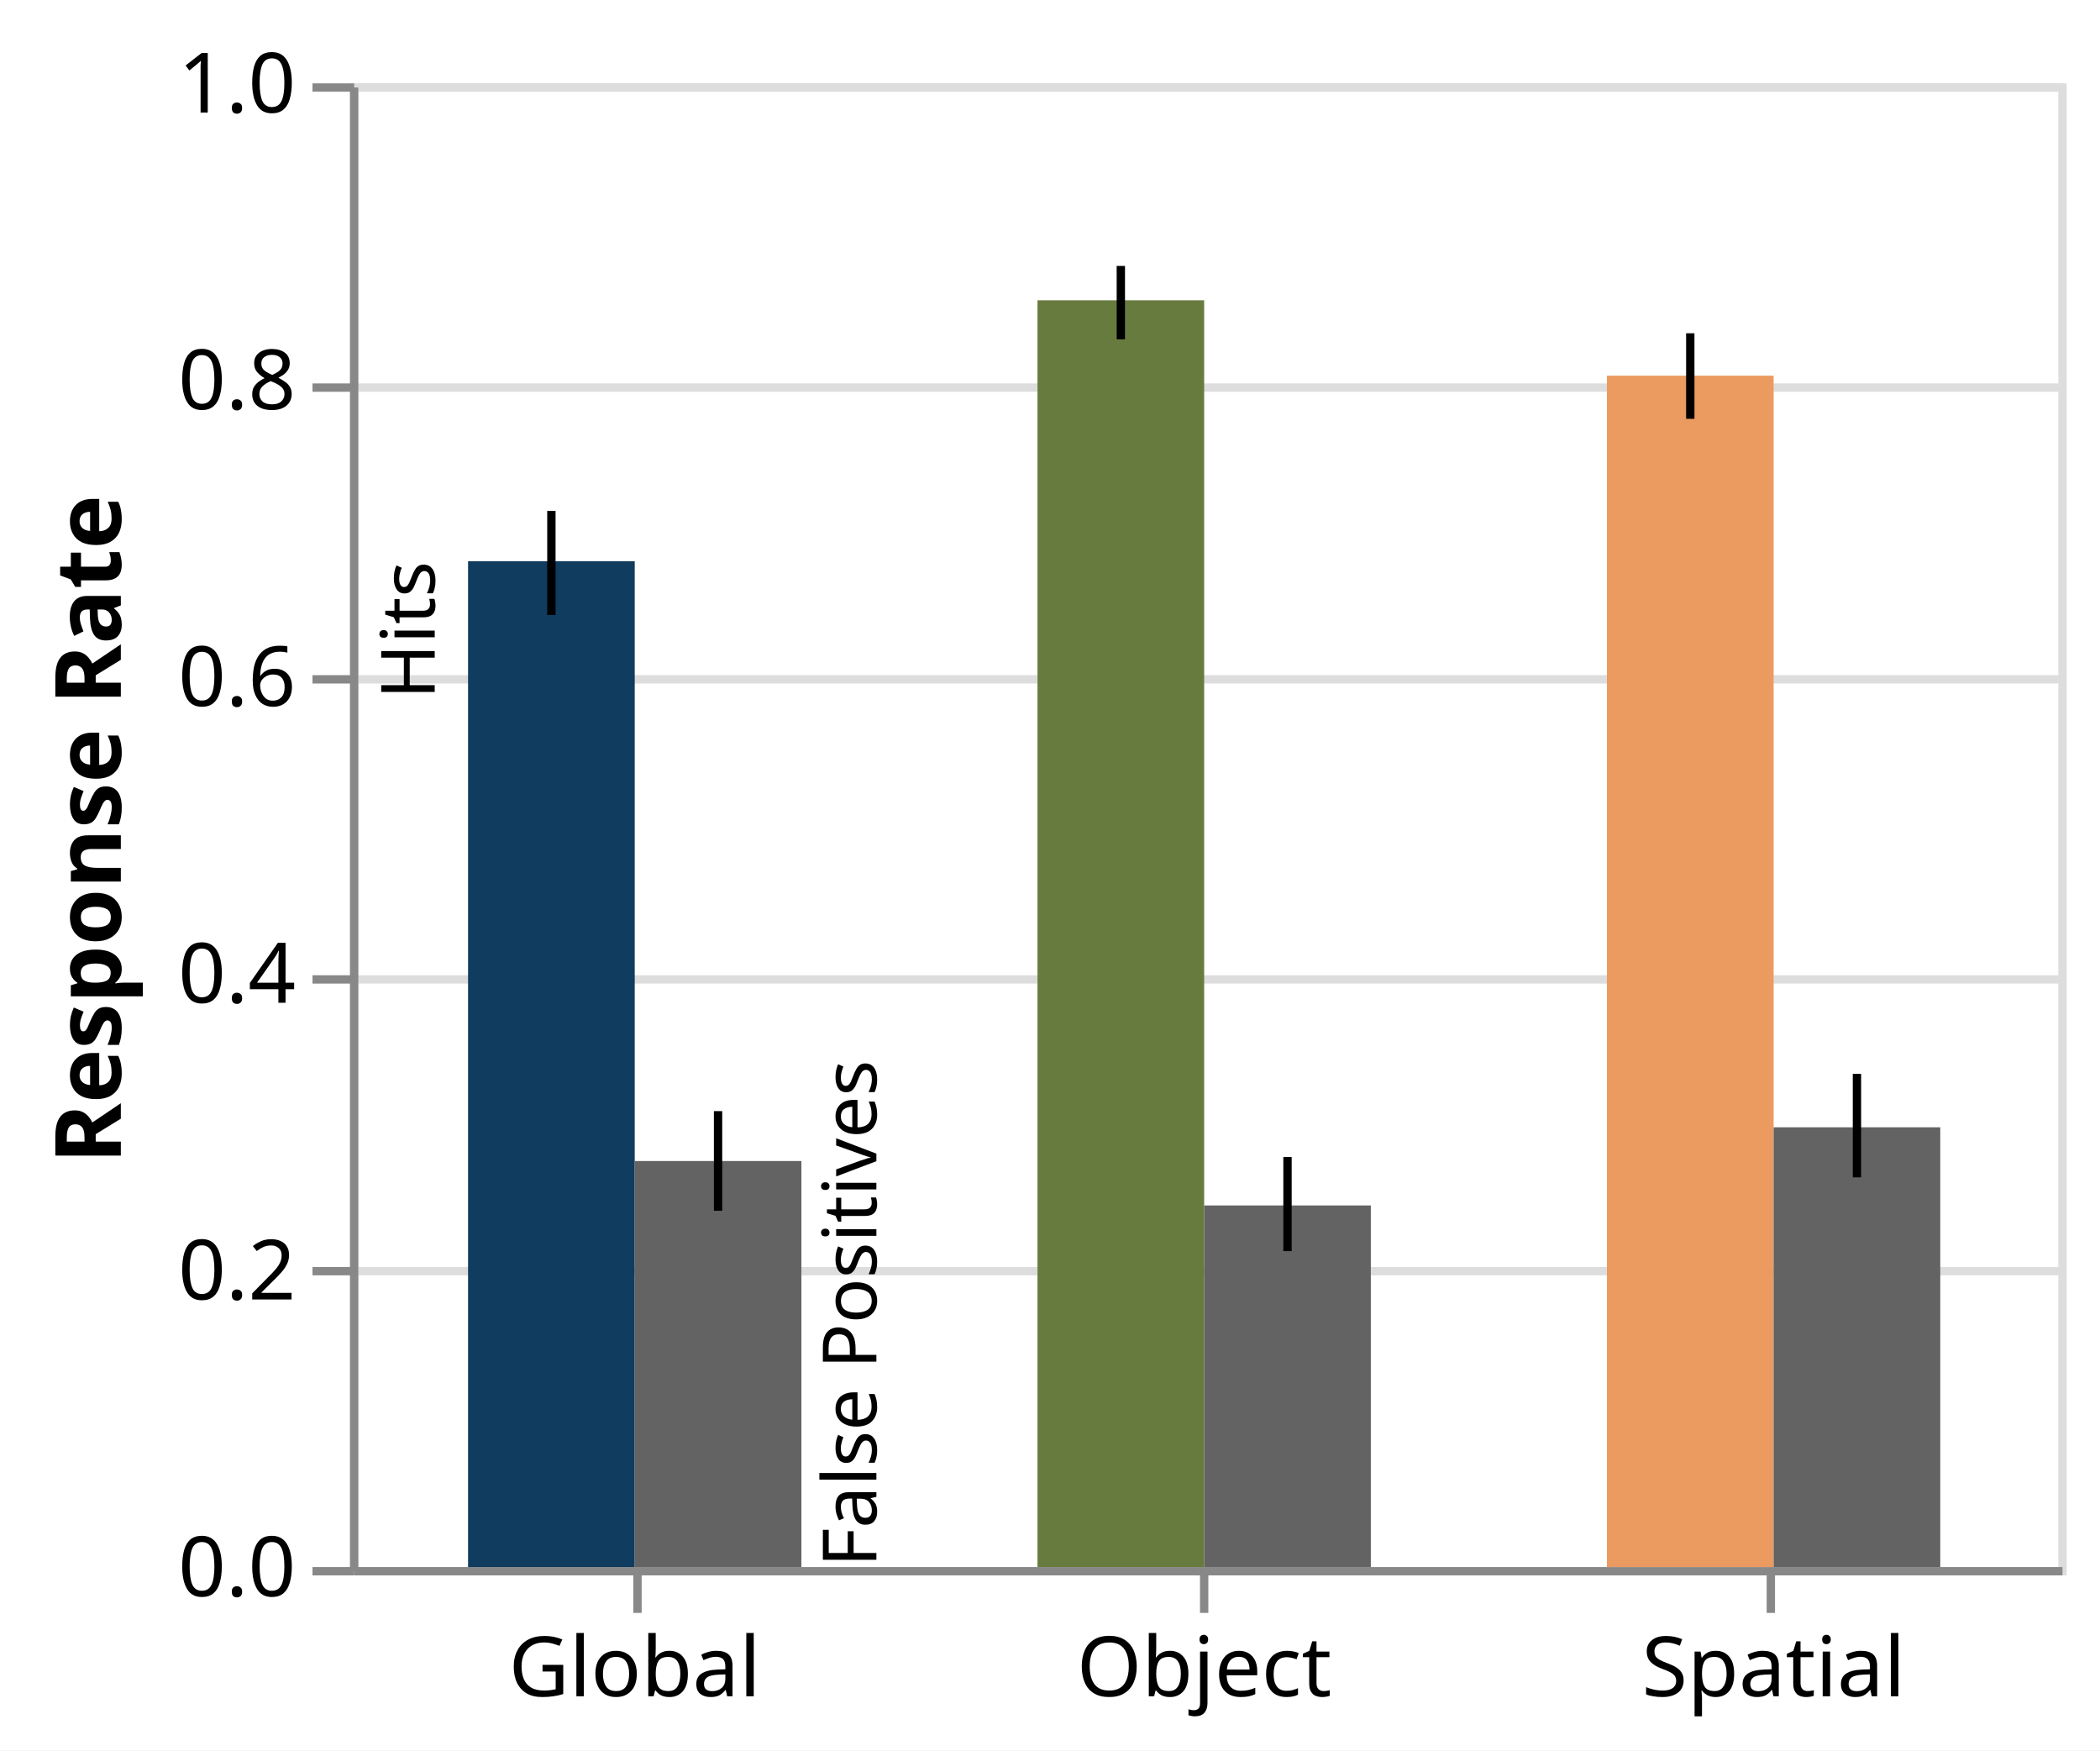
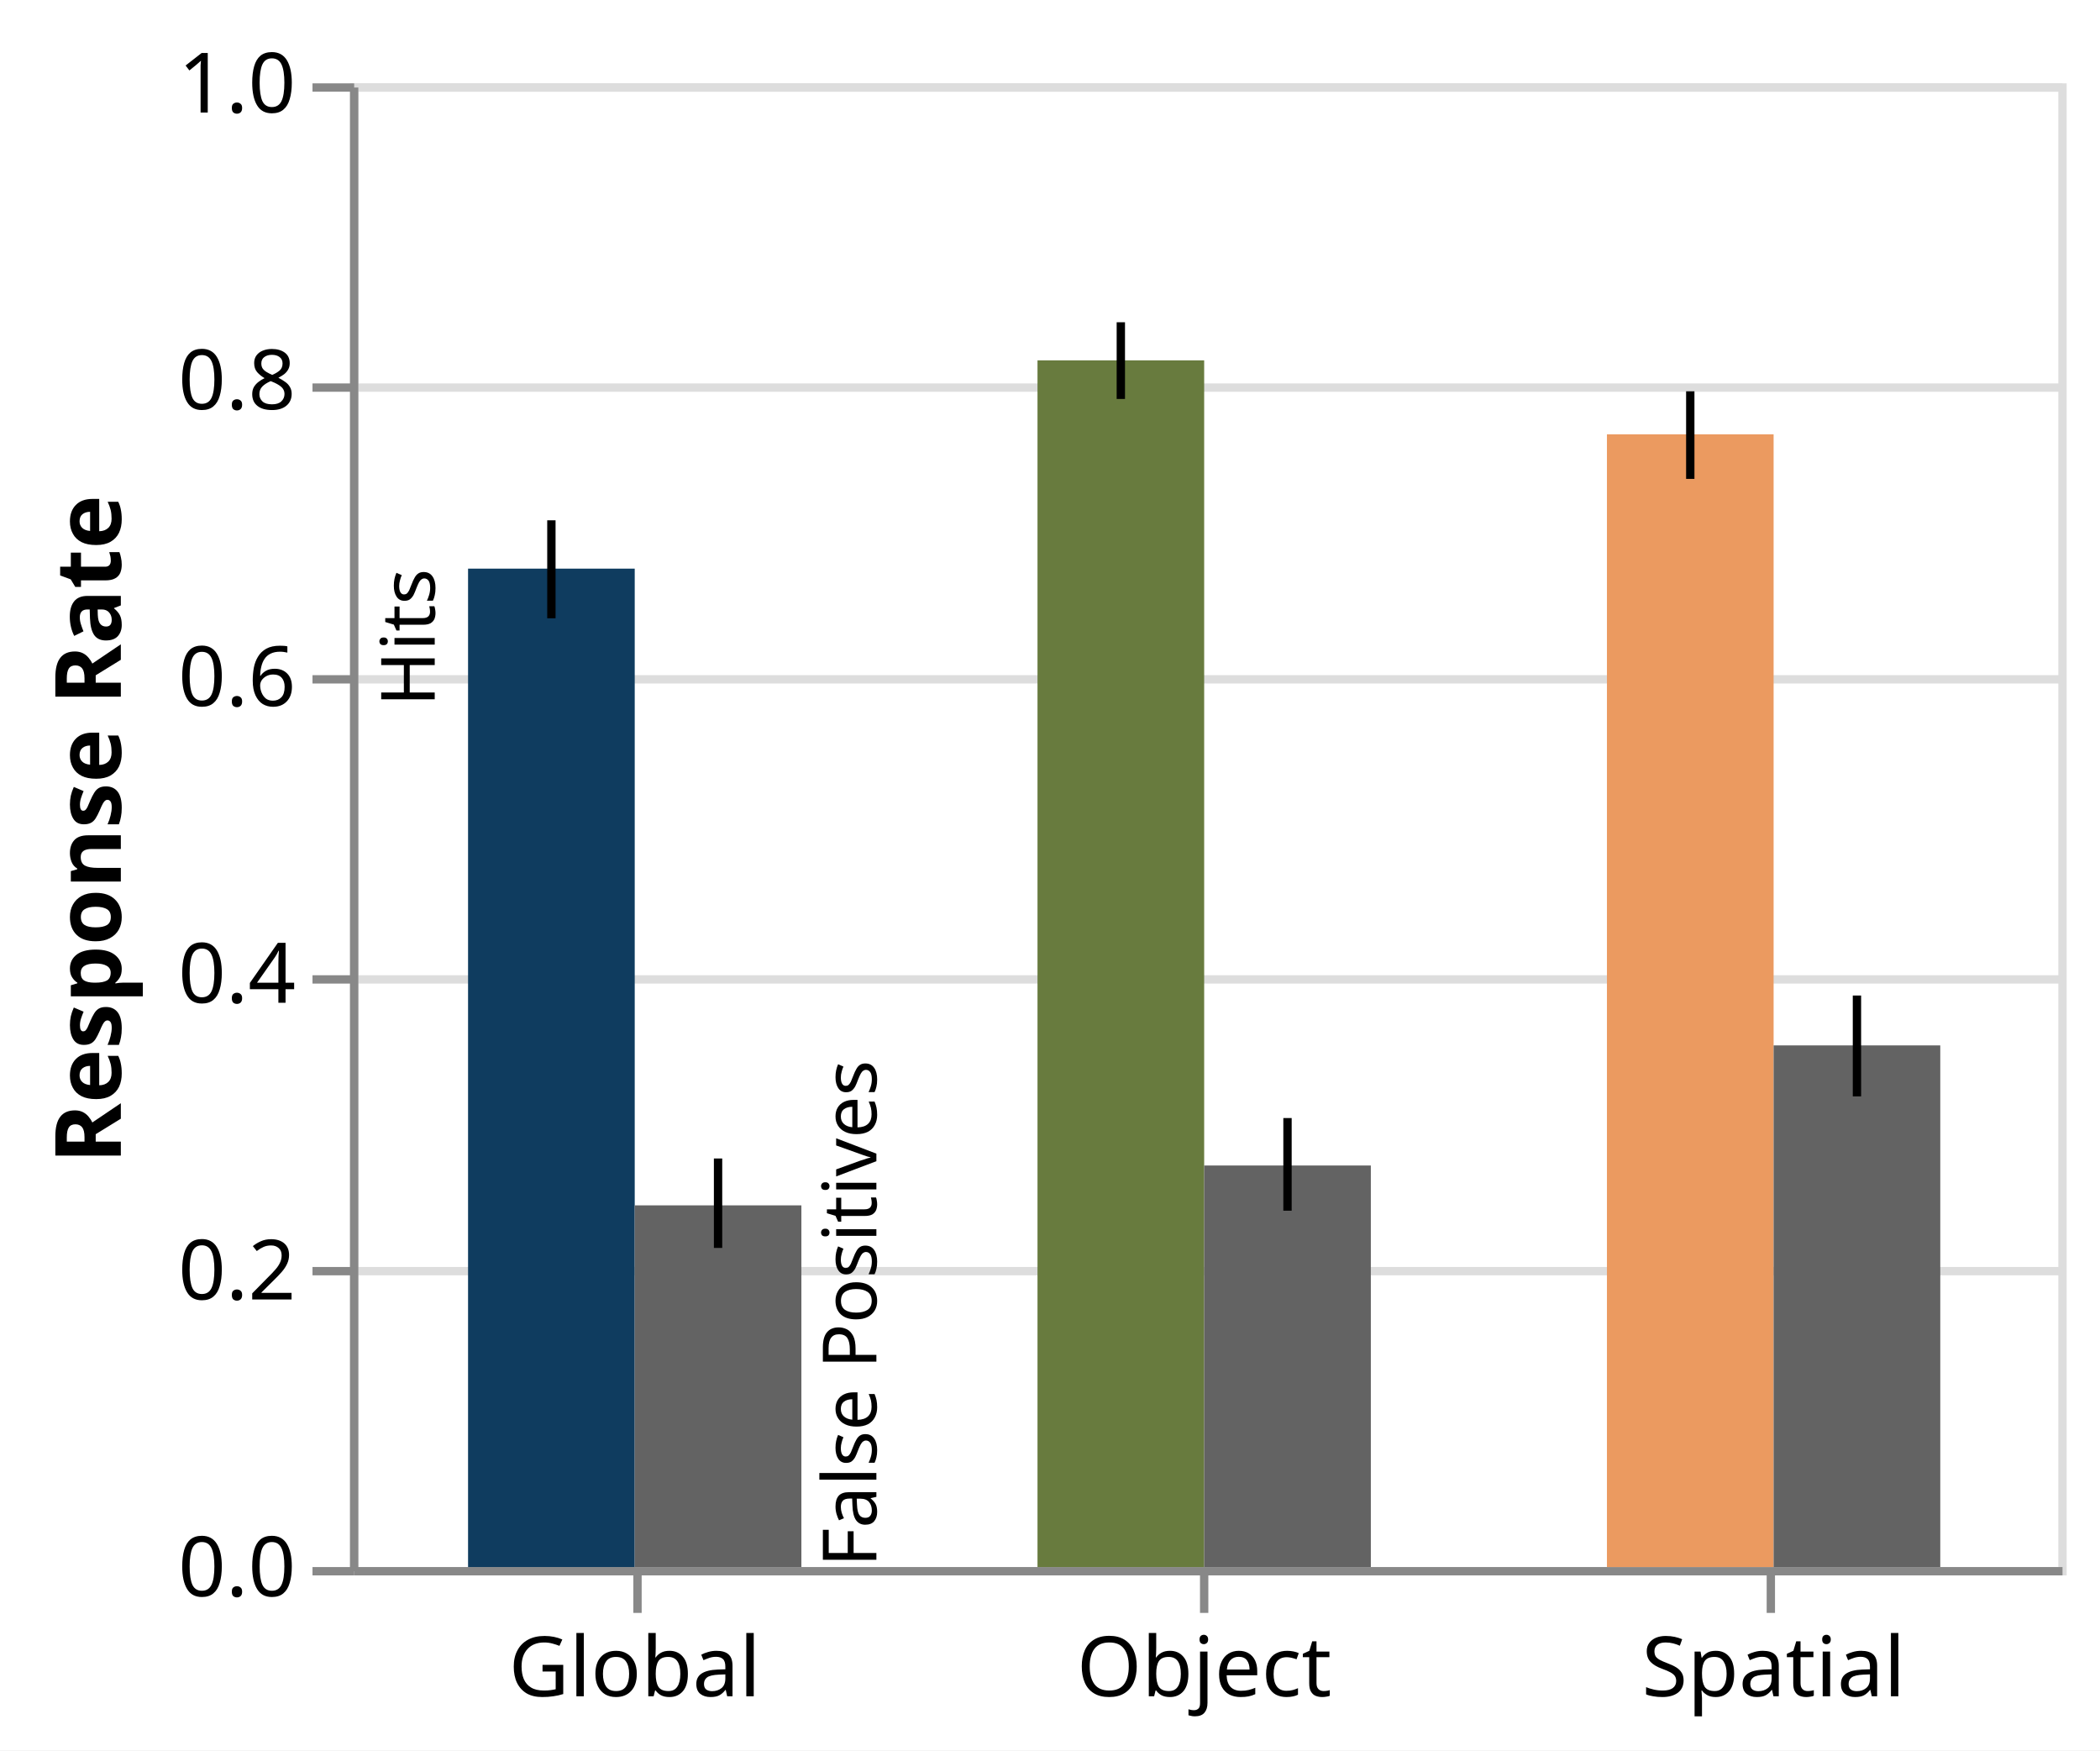
<svg xmlns="http://www.w3.org/2000/svg" class="marks" width="252" height="210" viewBox="0 0 252 210" version="1.1">
  <rect width="252" height="210" fill="white" />
  <g fill="none" stroke-miterlimit="10" transform="translate(42,10)">
    <g class="mark-group role-frame root" role="graphics-object" aria-roledescription="group mark container">
      <g transform="translate(0,0)">
        <path class="background" aria-hidden="true" d="M0.5,0.5h205v178h-205Z" stroke="#ddd" />
        <g>
          <g class="mark-group role-axis" aria-hidden="true">
            <g transform="translate(0.5,0.5)">
              <path class="background" aria-hidden="true" d="M0,0h0v0h0Z" pointer-events="none" />
              <g>
                <g class="mark-rule role-axis-grid" pointer-events="none">
                  <line transform="translate(0,178)" x2="205" y2="0" stroke="#ddd" stroke-width="1" opacity="1" />
                  <line transform="translate(0,142)" x2="205" y2="0" stroke="#ddd" stroke-width="1" opacity="1" />
                  <line transform="translate(0,107)" x2="205" y2="0" stroke="#ddd" stroke-width="1" opacity="1" />
                  <line transform="translate(0,71)" x2="205" y2="0" stroke="#ddd" stroke-width="1" opacity="1" />
                  <line transform="translate(0,36)" x2="205" y2="0" stroke="#ddd" stroke-width="1" opacity="1" />
                  <line transform="translate(0,0)" x2="205" y2="0" stroke="#ddd" stroke-width="1" opacity="1" />
                </g>
              </g>
              <path class="foreground" aria-hidden="true" d="" pointer-events="none" display="none" />
            </g>
          </g>
          <g class="mark-group role-axis" role="graphics-symbol" aria-roledescription="axis" aria-label="X-axis for a discrete scale with 3 values: global, object, spatial">
            <g transform="translate(0.5,178.5)">
              <path class="background" aria-hidden="true" d="M0,0h0v0h0Z" pointer-events="none" />
              <g>
                <g class="mark-rule role-axis-tick" pointer-events="none">
                  <line transform="translate(34,0)" x2="0" y2="5" stroke="#888" stroke-width="1" opacity="1" />
                  <line transform="translate(102,0)" x2="0" y2="5" stroke="#888" stroke-width="1" opacity="1" />
                  <line transform="translate(170,0)" x2="0" y2="5" stroke="#888" stroke-width="1" opacity="1" />
                </g>
                <g class="mark-text role-axis-label" pointer-events="none">
                  <text text-anchor="middle" transform="translate(33.66667,15)" font-family="sans-serif" font-size="10px" fill="#000" opacity="1">Global</text>
                  <text text-anchor="middle" transform="translate(102,15)" font-family="sans-serif" font-size="10px" fill="#000" opacity="1">Object</text>
                  <text text-anchor="middle" transform="translate(170.3333,15)" font-family="sans-serif" font-size="10px" fill="#000" opacity="1">Spatial</text>
                </g>
                <g class="mark-rule role-axis-domain" pointer-events="none">
                  <line transform="translate(0,0)" x2="205" y2="0" stroke="#888" stroke-width="1" opacity="1" />
                </g>
              </g>
              <path class="foreground" aria-hidden="true" d="" pointer-events="none" display="none" />
            </g>
          </g>
          <g class="mark-group role-axis" role="graphics-symbol" aria-roledescription="axis" aria-label="Y-axis titled 'Response Rate' for a linear scale with values from 0.0 to 1.0">
            <g transform="translate(0.5,0.5)">
              <path class="background" aria-hidden="true" d="M0,0h0v0h0Z" pointer-events="none" />
              <g>
                <g class="mark-rule role-axis-tick" pointer-events="none">
                  <line transform="translate(0,178)" x2="-5" y2="0" stroke="#888" stroke-width="1" opacity="1" />
                  <line transform="translate(0,142)" x2="-5" y2="0" stroke="#888" stroke-width="1" opacity="1" />
                  <line transform="translate(0,107)" x2="-5" y2="0" stroke="#888" stroke-width="1" opacity="1" />
                  <line transform="translate(0,71)" x2="-5" y2="0" stroke="#888" stroke-width="1" opacity="1" />
                  <line transform="translate(0,36)" x2="-5" y2="0" stroke="#888" stroke-width="1" opacity="1" />
                  <line transform="translate(0,0)" x2="-5" y2="0" stroke="#888" stroke-width="1" opacity="1" />
                </g>
                <g class="mark-text role-axis-label" pointer-events="none">
                  <text text-anchor="end" transform="translate(-7,181)" font-family="sans-serif" font-size="10px" fill="#000" opacity="1">0.0</text>
                  <text text-anchor="end" transform="translate(-7,145.4)" font-family="sans-serif" font-size="10px" fill="#000" opacity="1">0.2</text>
                  <text text-anchor="end" transform="translate(-7,109.8)" font-family="sans-serif" font-size="10px" fill="#000" opacity="1">0.4</text>
                  <text text-anchor="end" transform="translate(-7,74.2)" font-family="sans-serif" font-size="10px" fill="#000" opacity="1">0.6</text>
                  <text text-anchor="end" transform="translate(-7,38.6)" font-family="sans-serif" font-size="10px" fill="#000" opacity="1">0.8</text>
                  <text text-anchor="end" transform="translate(-7,3)" font-family="sans-serif" font-size="10px" fill="#000" opacity="1">1.0</text>
                </g>
                <g class="mark-rule role-axis-domain" pointer-events="none">
                  <line transform="translate(0,178)" x2="0" y2="-178" stroke="#888" stroke-width="1" opacity="1" />
                </g>
                <g class="mark-text role-axis-title" pointer-events="none">
                  <text text-anchor="middle" transform="translate(-26,89) rotate(-90) translate(0,-2)" font-family="sans-serif" font-size="11px" font-weight="bold" fill="#000" opacity="1">Response Rate</text>
                </g>
              </g>
              <path class="foreground" aria-hidden="true" d="" pointer-events="none" display="none" />
            </g>
          </g>
          <g class="mark-rect role-mark layer_0_marks" role="graphics-object" aria-roledescription="rect mark container">
-             <path aria-label=": global; Response Rate: 0.677899961564; condition: global" role="graphics-symbol" aria-roledescription="bar" d="M14.167,57.334h20v120.666h-20Z" fill="#0F3C5F" />
-             <path aria-label=": object; Response Rate: 0.853793175752; condition: object" role="graphics-symbol" aria-roledescription="bar" d="M82.5,26.025h20v151.975h-20Z" fill="#687B3E" />
-             <path aria-label=": spatial; Response Rate: 0.802978086818; condition: spatial" role="graphics-symbol" aria-roledescription="bar" d="M150.833,35.07h20v142.93h-20Z" fill="#EB9A60" />
+             <path aria-label=": global; Response Rate: 0.672925195468; condition: global" role="graphics-symbol" aria-roledescription="bar" d="M14.167,58.219h20v119.781h-20Z" fill="#0F3C5F" />
+             <path aria-label=": object; Response Rate: 0.813300698165; condition: object" role="graphics-symbol" aria-roledescription="bar" d="M82.5,33.232h20v144.768h-20Z" fill="#687B3E" />
+             <path aria-label=": spatial; Response Rate: 0.763448519153; condition: spatial" role="graphics-symbol" aria-roledescription="bar" d="M150.833,42.106h20v135.894h-20Z" fill="#EB9A60" />
          </g>
          <g class="mark-rect role-mark layer_1_marks" role="graphics-object" aria-roledescription="rect mark container">
-             <path aria-label=": global; Mean of prop: 0.273664491192" role="graphics-symbol" aria-roledescription="bar" d="M34.167,129.288h20v48.712h-20Z" fill="#636363" />
-             <path aria-label=": object; Mean of prop: 0.243724131748" role="graphics-symbol" aria-roledescription="bar" d="M102.5,134.617h20v43.383h-20Z" fill="#636363" />
-             <path aria-label=": spatial; Mean of prop: 0.296393253773" role="graphics-symbol" aria-roledescription="bar" d="M170.833,125.242h20v52.758h-20Z" fill="#636363" />
+             <path aria-label=": global; Mean of prop: 0.243781745061" role="graphics-symbol" aria-roledescription="bar" d="M34.167,134.607h20v43.393h-20Z" fill="#636363" />
+             <path aria-label=": object; Mean of prop: 0.270644612623" role="graphics-symbol" aria-roledescription="bar" d="M102.5,129.825h20v48.175h-20Z" fill="#636363" />
+             <path aria-label=": spatial; Mean of prop: 0.351595907872" role="graphics-symbol" aria-roledescription="bar" d="M170.833,115.416h20v62.584h-20Z" fill="#636363" />
          </g>
          <g class="mark-rule role-mark layer_2_marks" role="graphics-object" aria-roledescription="rule mark container">
-             <line aria-label=": 0.641695179612; upper: 0.711871841404" role="graphics-symbol" aria-roledescription="rule mark" transform="translate(24.16667,63.77826)" x2="0" y2="-12.491" stroke="black" />
-             <line aria-label=": 0.827492768702; upper: 0.876944123375" role="graphics-symbol" aria-roledescription="rule mark" transform="translate(92.5,30.70629)" x2="0" y2="-8.802" stroke="black" />
-             <line aria-label=": 0.773905877937; upper: 0.83156226486" role="graphics-symbol" aria-roledescription="rule mark" transform="translate(160.8333,40.24475)" x2="0" y2="-10.263" stroke="black" />
+             <line aria-label=": 0.639466796711; upper: 0.705505286199" role="graphics-symbol" aria-roledescription="rule mark" transform="translate(24.16667,64.17491)" x2="0" y2="-11.755" stroke="black" />
+             <line aria-label=": 0.787288598754; upper: 0.838985080839" role="graphics-symbol" aria-roledescription="rule mark" transform="translate(92.5,37.86263)" x2="0" y2="-9.202" stroke="black" />
+             <line aria-label=": 0.733420293294; upper: 0.792450234344" role="graphics-symbol" aria-roledescription="rule mark" transform="translate(160.8333,47.45119)" x2="0" y2="-10.507" stroke="black" />
          </g>
          <g class="mark-rule role-mark layer_3_marks" role="graphics-object" aria-roledescription="rule mark container">
-             <line aria-label=": 0.240146097201; upper: 0.307296253468" role="graphics-symbol" aria-roledescription="rule mark" transform="translate(44.16667,135.254)" x2="0" y2="-11.953" stroke="black" />
-             <line aria-label=": 0.212928761129; upper: 0.276368820889" role="graphics-symbol" aria-roledescription="rule mark" transform="translate(112.5,140.0987)" x2="0" y2="-11.292" stroke="black" />
-             <line aria-label=": 0.262651390983; upper: 0.332410030535" role="graphics-symbol" aria-roledescription="rule mark" transform="translate(180.8333,131.2481)" x2="0" y2="-12.417" stroke="black" />
+             <line aria-label=": 0.215093967569; upper: 0.275375132529" role="graphics-symbol" aria-roledescription="rule mark" transform="translate(44.16667,139.7133)" x2="0" y2="-10.73" stroke="black" />
+             <line aria-label=": 0.240188603944; upper: 0.302624686595" role="graphics-symbol" aria-roledescription="rule mark" transform="translate(112.5,135.2464)" x2="0" y2="-11.114" stroke="black" />
+             <line aria-label=": 0.317235605167; upper: 0.385210819383" role="graphics-symbol" aria-roledescription="rule mark" transform="translate(180.8333,121.5321)" x2="0" y2="-12.1" stroke="black" />
          </g>
          <g class="mark-text role-mark layer_4_marks" role="graphics-object" aria-roledescription="text mark container">
-             <text aria-label=": global; Mean of prop: 0.677899961564" role="graphics-symbol" aria-roledescription="text mark" text-anchor="end" transform="translate(34.16667,57.33381) rotate(-90) translate(0,-24)" font-family="sans-serif" font-size="9px" fill="black">Hits</text>
+             <text aria-label=": global; Mean of prop: 0.672925195468" role="graphics-symbol" aria-roledescription="text mark" text-anchor="end" transform="translate(34.16667,58.21932) rotate(-90) translate(0,-24)" font-family="sans-serif" font-size="9px" fill="black">Hits</text>
          </g>
          <g class="mark-text role-mark layer_5_marks" role="graphics-object" aria-roledescription="text mark container">
            <text aria-label=": global" role="graphics-symbol" aria-roledescription="text mark" text-anchor="start" transform="translate(34.16667,178) rotate(-90) translate(0,29)" font-family="sans-serif" font-size="9px" fill="black">False Positives</text>
          </g>
        </g>
        <path class="foreground" aria-hidden="true" d="" display="none" />
      </g>
    </g>
  </g>
</svg>
